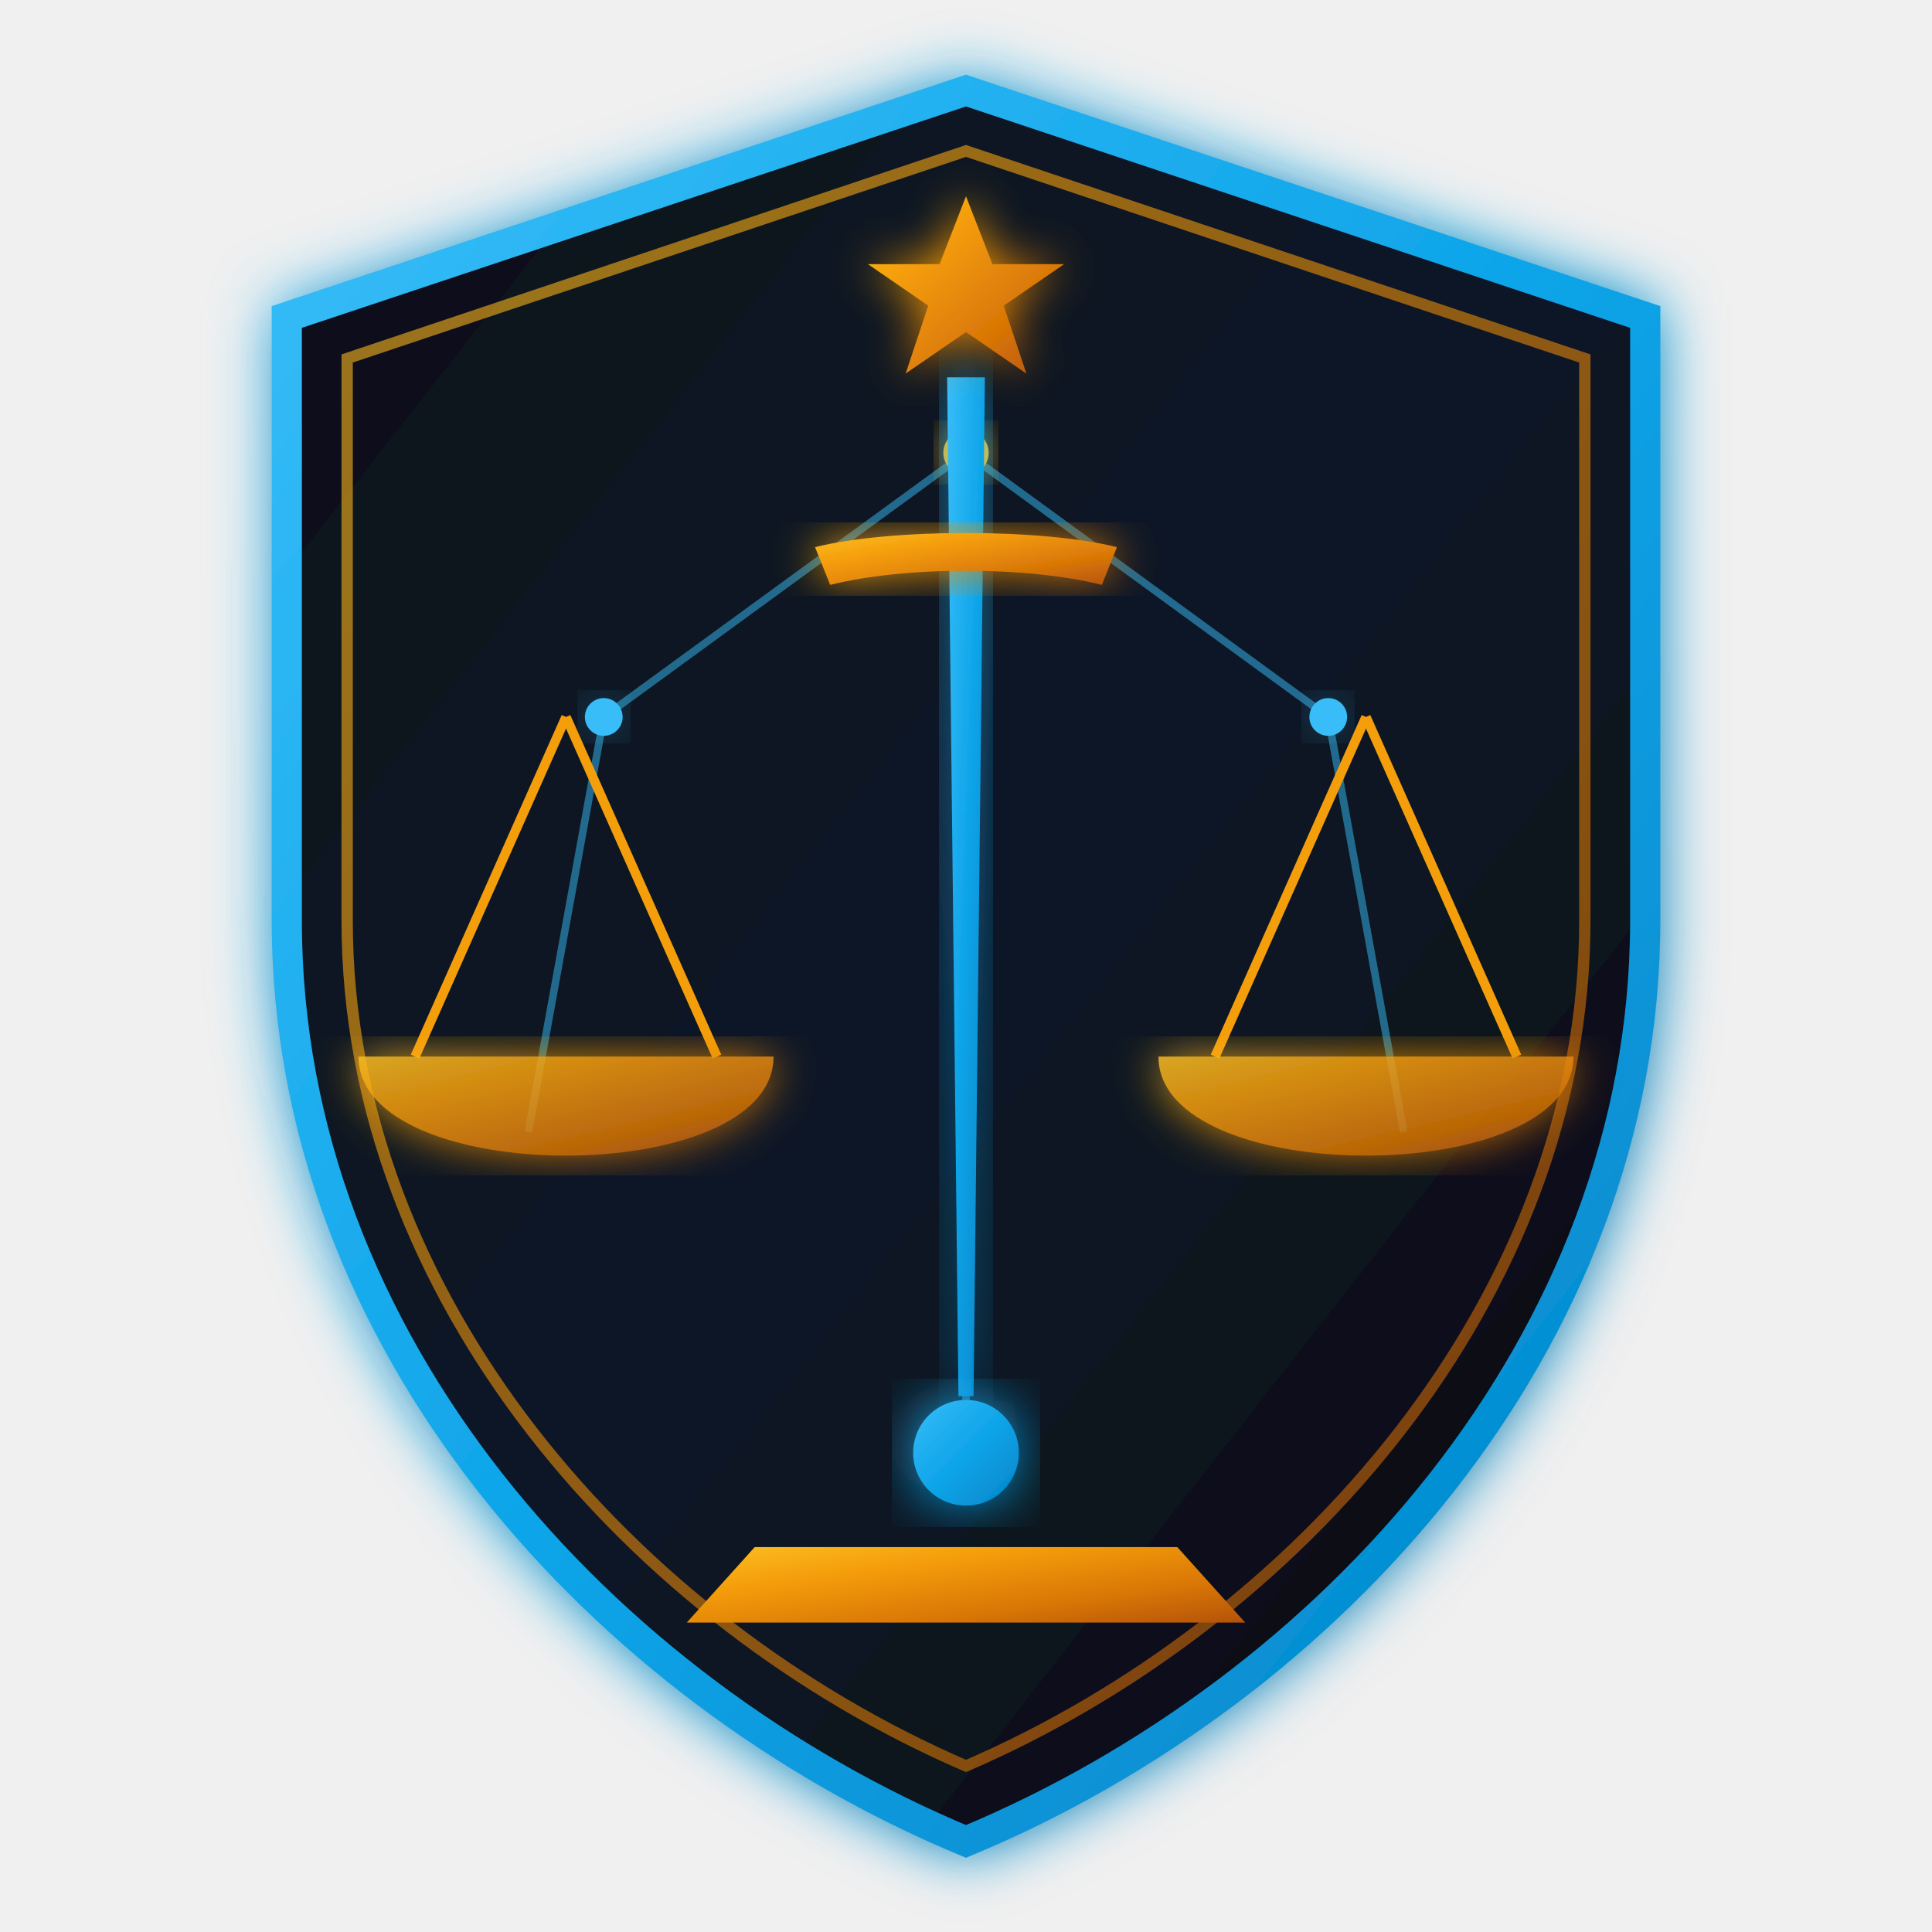
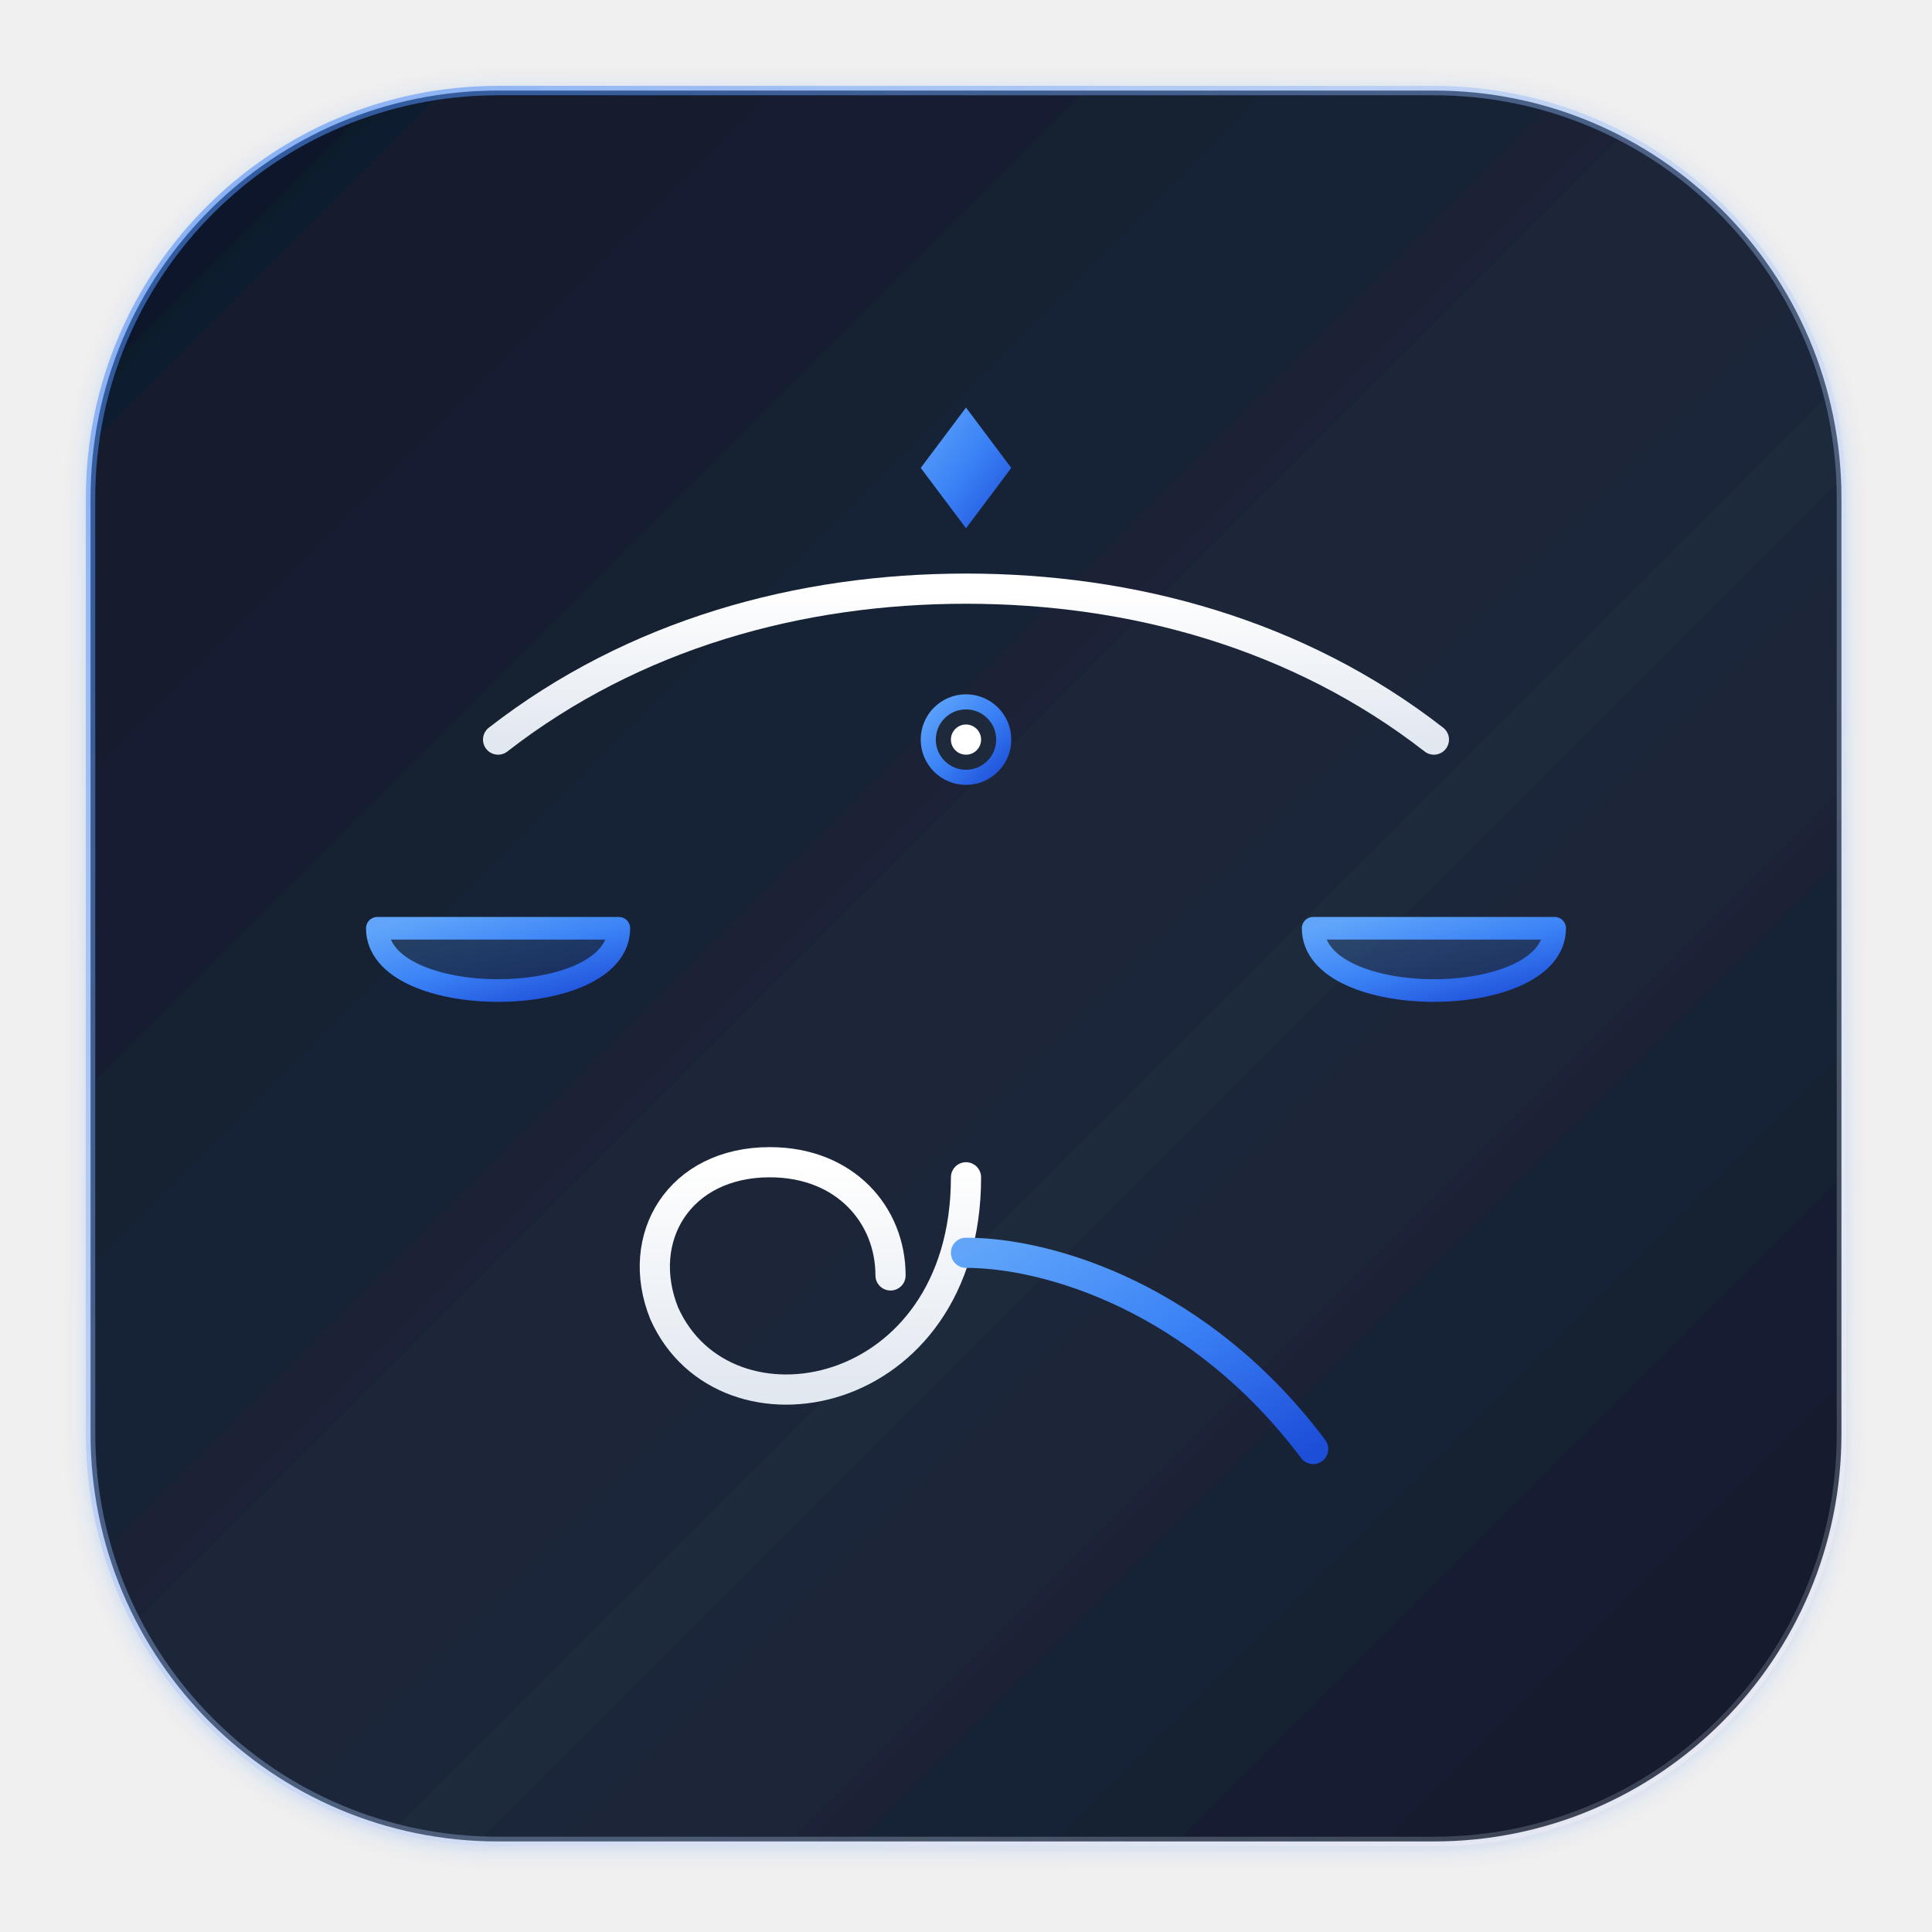
- <svg xmlns="http://www.w3.org/2000/svg" viewBox="0 0 512 512" width="512" height="512">
+ <svg xmlns="http://www.w3.org/2000/svg" viewBox="0 0 512 512" width="512" height="512" fill="none">
  <defs>
    <linearGradient id="bgGrad" x1="0%" y1="0%" x2="100%" y2="100%">
-       <stop offset="0%" stop-color="#0b0f19" />
-       <stop offset="50%" stop-color="#111827" />
-       <stop offset="100%" stop-color="#070a10" />
+       <stop offset="0%" stop-color="#0F172A" />
+       <stop offset="60%" stop-color="#1E293B" />
+       <stop offset="100%" stop-color="#0F172A" />
    </linearGradient>
-     <linearGradient id="goldGrad" x1="0%" y1="0%" x2="100%" y2="100%">
-       <stop offset="0%" stop-color="#fbbf24" />
-       <stop offset="30%" stop-color="#f59e0b" />
-       <stop offset="70%" stop-color="#d97706" />
-       <stop offset="100%" stop-color="#b45309" />
+     <linearGradient id="primaryBlue" x1="0%" y1="0%" x2="100%" y2="100%">
+       <stop offset="0%" stop-color="#60A5FA" />
+       <stop offset="50%" stop-color="#3B82F6" />
+       <stop offset="100%" stop-color="#1D4ED8" />
    </linearGradient>
-     <linearGradient id="cyanGrad" x1="0%" y1="0%" x2="100%" y2="100%">
-       <stop offset="0%" stop-color="#38bdf8" />
-       <stop offset="50%" stop-color="#0ea5e9" />
-       <stop offset="100%" stop-color="#0284c7" />
+     <linearGradient id="pureWhite" x1="0%" y1="0%" x2="0%" y2="100%">
+       <stop offset="0%" stop-color="#FFFFFF" />
+       <stop offset="100%" stop-color="#E2E8F0" />
    </linearGradient>
-     <filter id="cyanGlow" x="-20%" y="-20%" width="140%" height="140%">
-       <feGaussianBlur stdDeviation="8" result="blur" />
-       <feComposite in="SourceGraphic" in2="blur" operator="over" />
+     <filter id="softElevation" x="-10%" y="-10%" width="120%" height="120%" filterUnits="userSpaceOnUse">
+       <feDropShadow dx="0" dy="8" stdDeviation="12" flood-color="#000000" flood-opacity="0.35" />
+       <feDropShadow dx="0" dy="1" stdDeviation="3" flood-color="#2563EB" flood-opacity="0.2" />
    </filter>
-     <filter id="goldGlow" x="-20%" y="-20%" width="140%" height="140%">
-       <feGaussianBlur stdDeviation="6" result="blur" />
-       <feComposite in="SourceGraphic" in2="blur" operator="over" />
-     </filter>
+     <linearGradient id="borderGrad" x1="0%" y1="0%" x2="100%" y2="100%">
+       <stop offset="0%" stop-color="#3B82F6" stop-opacity="0.6" />
+       <stop offset="100%" stop-color="#FFFFFF" stop-opacity="0.15" />
+     </linearGradient>
  </defs>
-   <path d="M 256,24 L 436,84 V 244 C 436,356 352,448 256,488 C 160,448 76,356 76,244 V 84 Z" fill="url(#bgGrad)" stroke="url(#cyanGrad)" stroke-width="8" filter="url(#cyanGlow)" />
-   <path d="M 256,40 L 420,95 V 244 C 420,344 344,430 256,468 C 168,430 92,344 92,244 V 95 Z" fill="none" stroke="url(#goldGrad)" stroke-width="3" opacity="0.6" />
-   <g stroke="#38bdf8" stroke-width="2" opacity="0.5">
-     <line x1="256" y1="120" x2="160" y2="190" />
-     <line x1="256" y1="120" x2="352" y2="190" />
-     <line x1="160" y1="190" x2="140" y2="300" />
-     <line x1="352" y1="190" x2="372" y2="300" />
-     <line x1="256" y1="120" x2="256" y2="380" />
+   <rect x="24" y="24" width="464" height="464" rx="108" fill="url(#bgGrad)" stroke="url(#borderGrad)" stroke-width="2.5" filter="url(#softElevation)" />
+   <g transform="translate(0, 0)">
+     <line x1="256" y1="124" x2="256" y2="348" stroke="url(#pureWhite)" stroke-width="8" stroke-linecap="round" />
+     <path d="M 132 196 C 168 168, 212 156, 256 156 C 300 156, 344 168, 380 196" stroke="url(#pureWhite)" stroke-width="8" stroke-linecap="round" fill="none" />
+     <line x1="132" y1="196" x2="132" y2="246" stroke="url(#pureWhite)" stroke-width="5" stroke-linecap="round" />
+     <path d="M 100 246 C 100 268, 164 268, 164 246 Z" fill="none" stroke="url(#primaryBlue)" stroke-width="6" stroke-linejoin="round" />
+     <path d="M 102 246 C 102 265, 162 265, 162 246 Z" fill="url(#primaryBlue)" opacity="0.25" />
+     <line x1="380" y1="196" x2="380" y2="246" stroke="url(#pureWhite)" stroke-width="5" stroke-linecap="round" />
+     <path d="M 348 246 C 348 268, 412 268, 412 246 Z" fill="none" stroke="url(#primaryBlue)" stroke-width="6" stroke-linejoin="round" />
+     <path d="M 350 246 C 350 265, 410 265, 410 246 Z" fill="url(#primaryBlue)" opacity="0.25" />
+     <path d="M 256 312 C 256 372, 192 384, 176 348 C 168 328, 180 308, 204 308 C 224 308, 236 322, 236 338" stroke="url(#pureWhite)" stroke-width="8" stroke-linecap="round" fill="none" />
+     <path d="M 256 332 C 278 332, 318 344, 348 384" stroke="url(#primaryBlue)" stroke-width="8" stroke-linecap="round" fill="none" />
+     <line x1="208" y1="400" x2="304" y2="400" stroke="url(#pureWhite)" stroke-width="6" stroke-linecap="round" />
+     <path d="M 256 108 L 268 124 L 256 140 L 244 124 Z" fill="url(#primaryBlue)" />
+     <circle cx="256" cy="196" r="10" fill="#1E293B" stroke="url(#primaryBlue)" stroke-width="4" />
+     <circle cx="256" cy="196" r="4" fill="#FFFFFF" />
  </g>
-   <circle cx="160" cy="190" r="5" fill="#38bdf8" filter="url(#cyanGlow)" />
-   <circle cx="352" cy="190" r="5" fill="#38bdf8" filter="url(#cyanGlow)" />
-   <circle cx="256" cy="120" r="6" fill="#fbbf24" filter="url(#goldGlow)" />
-   <path d="M 251,100 L 261,100 L 258,370 L 254,370 Z" fill="url(#cyanGrad)" filter="url(#cyanGlow)" />
-   <path d="M 216,145 C 236,140 276,140 296,145 L 292,155 C 272,150 240,150 220,155 Z" fill="url(#goldGrad)" filter="url(#goldGlow)" />
-   <path d="M 130,190 L 382,190" stroke="url(#goldGrad)" stroke-width="6" stroke-linecap="round" filter="url(#goldGlow)" />
-   <line x1="150" y1="190" x2="110" y2="280" stroke="#f59e0b" stroke-width="2.5" />
-   <line x1="150" y1="190" x2="190" y2="280" stroke="#f59e0b" stroke-width="2.5" />
-   <path d="M 95,280 C 95,315 205,315 205,280 Z" fill="url(#goldGrad)" opacity="0.85" filter="url(#goldGlow)" />
-   <line x1="362" y1="190" x2="322" y2="280" stroke="#f59e0b" stroke-width="2.5" />
-   <line x1="362" y1="190" x2="402" y2="280" stroke="#f59e0b" stroke-width="2.5" />
-   <path d="M 307,280 C 307,315 417,315 417,280 Z" fill="url(#goldGrad)" opacity="0.85" filter="url(#goldGlow)" />
-   <path d="M 200,410 L 312,410 L 330,430 L 182,430 Z" fill="url(#goldGrad)" />
-   <circle cx="256" cy="385" r="14" fill="url(#cyanGrad)" filter="url(#cyanGlow)" />
-   <polygon points="256,52 263,70 282,70 266,81 272,99 256,88 240,99 246,81 230,70 249,70" fill="url(#goldGrad)" filter="url(#goldGlow)" />
</svg>
